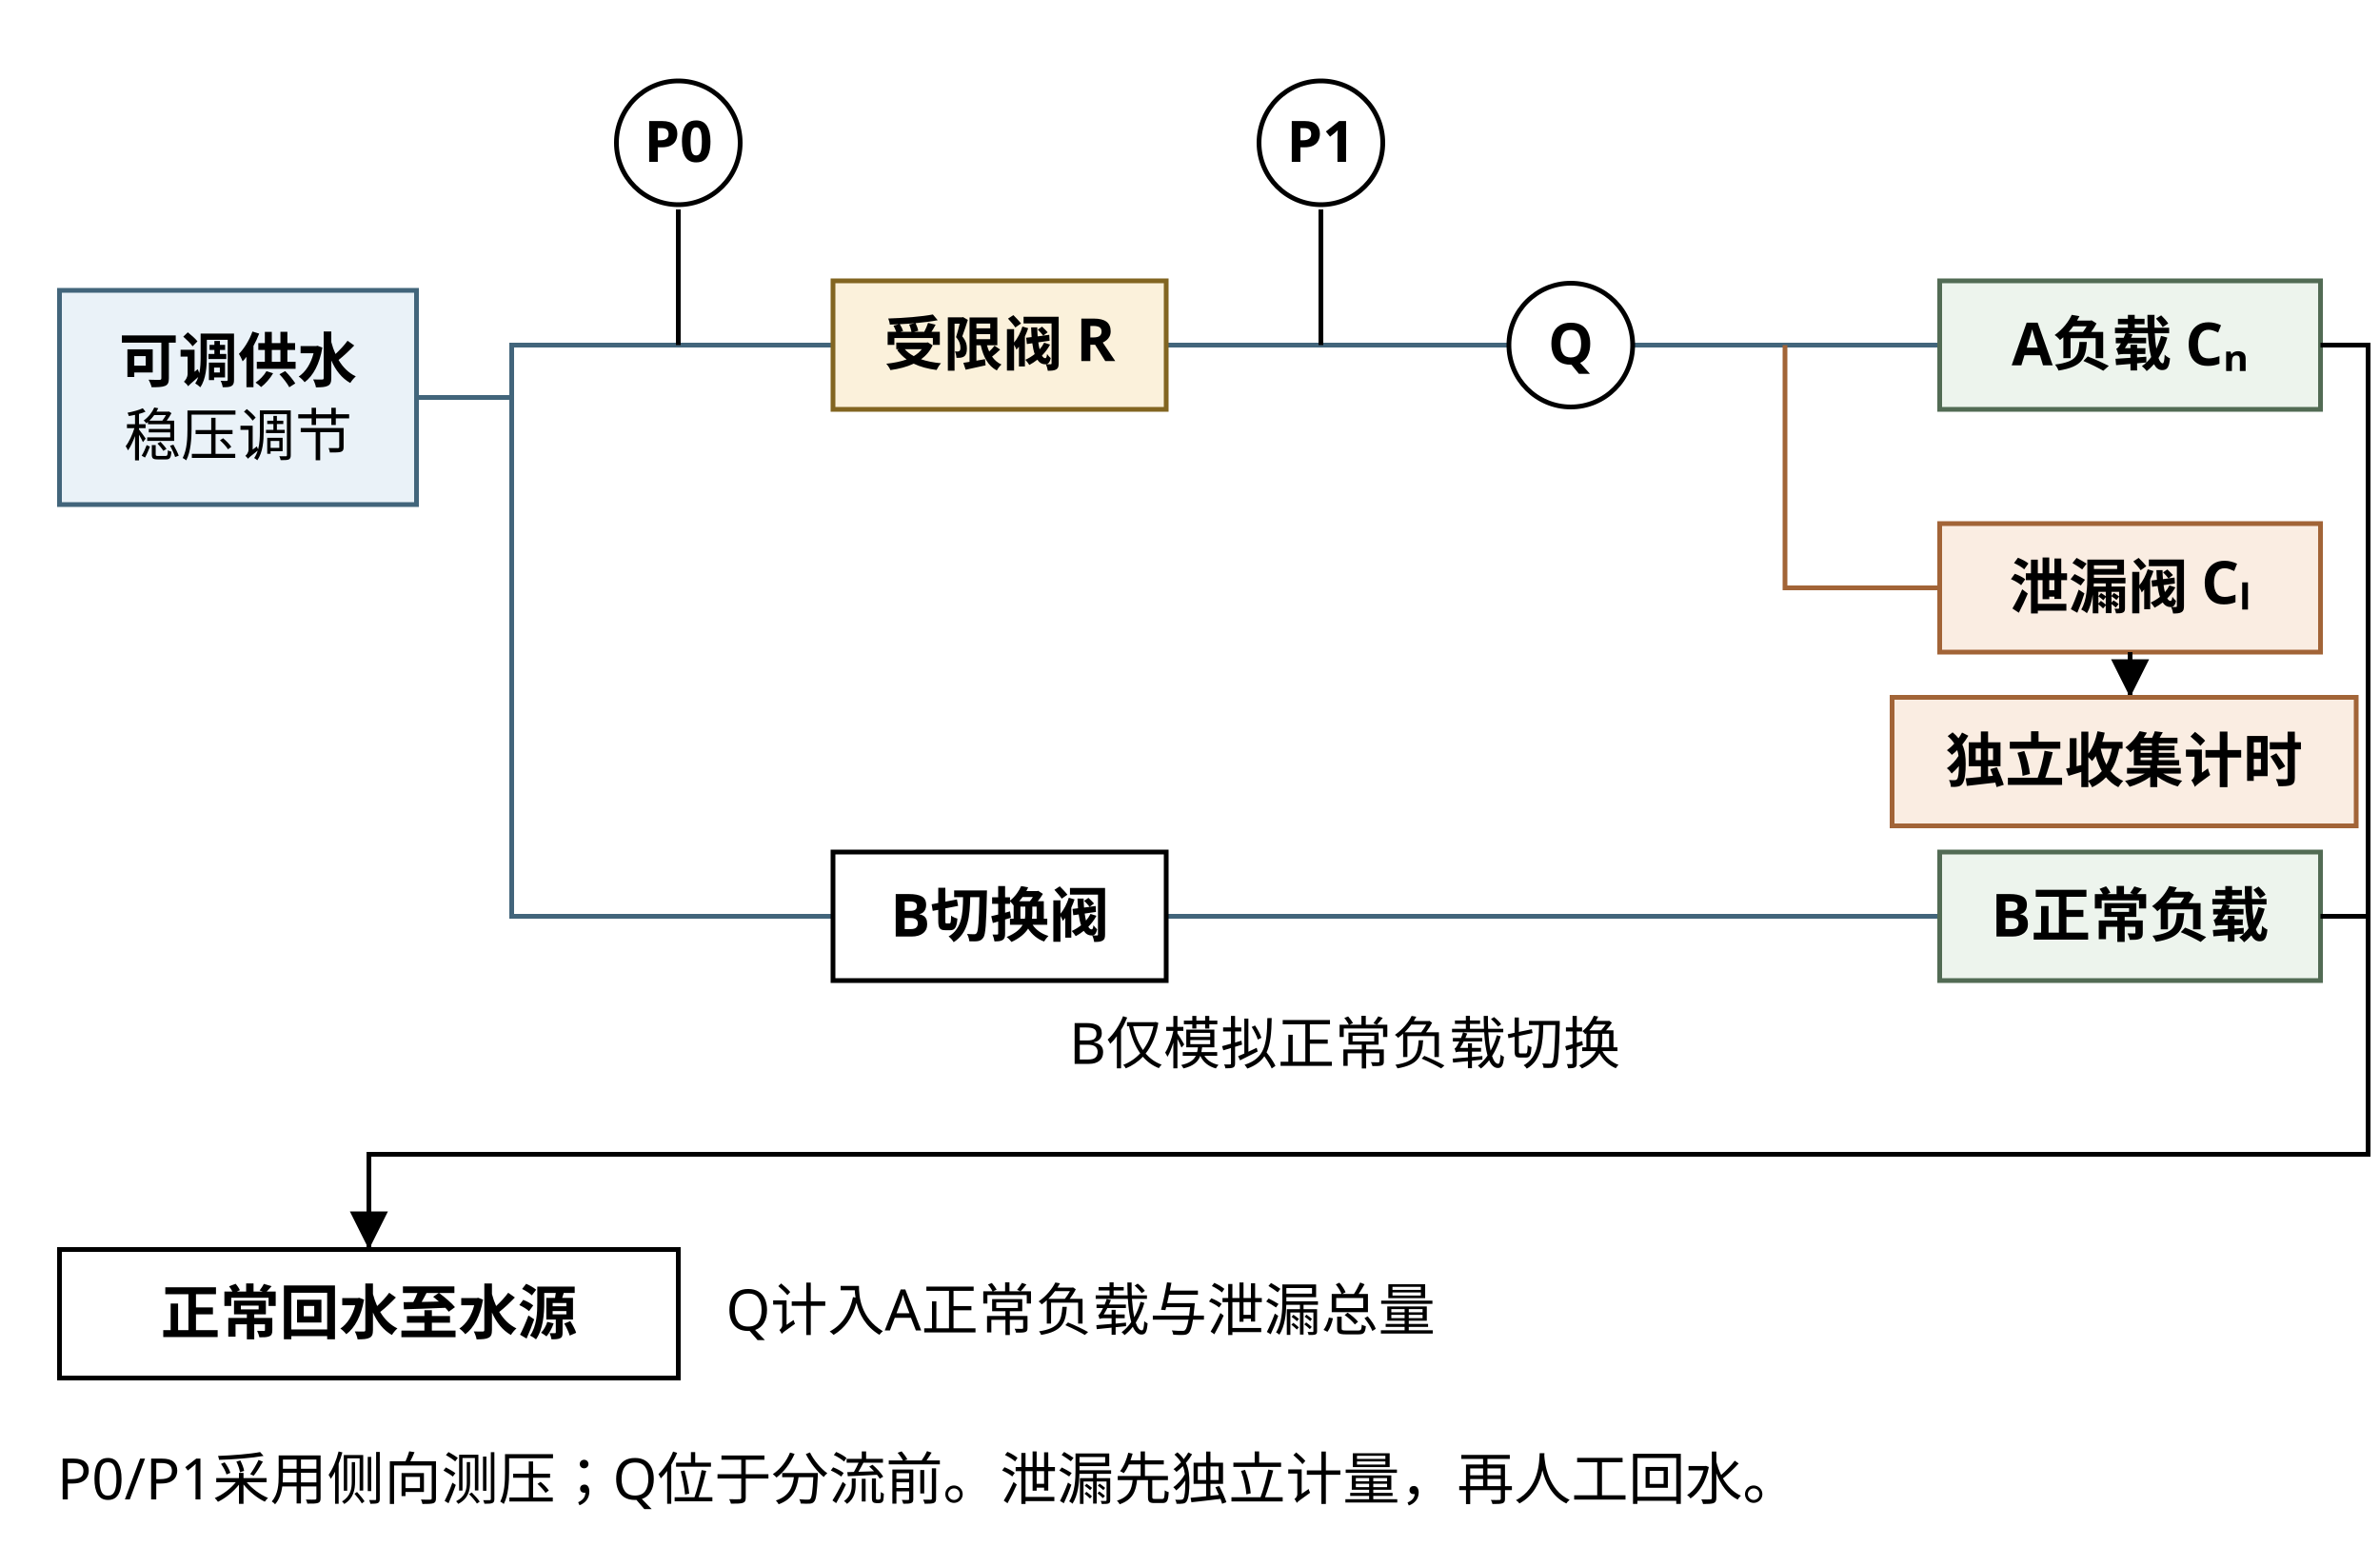
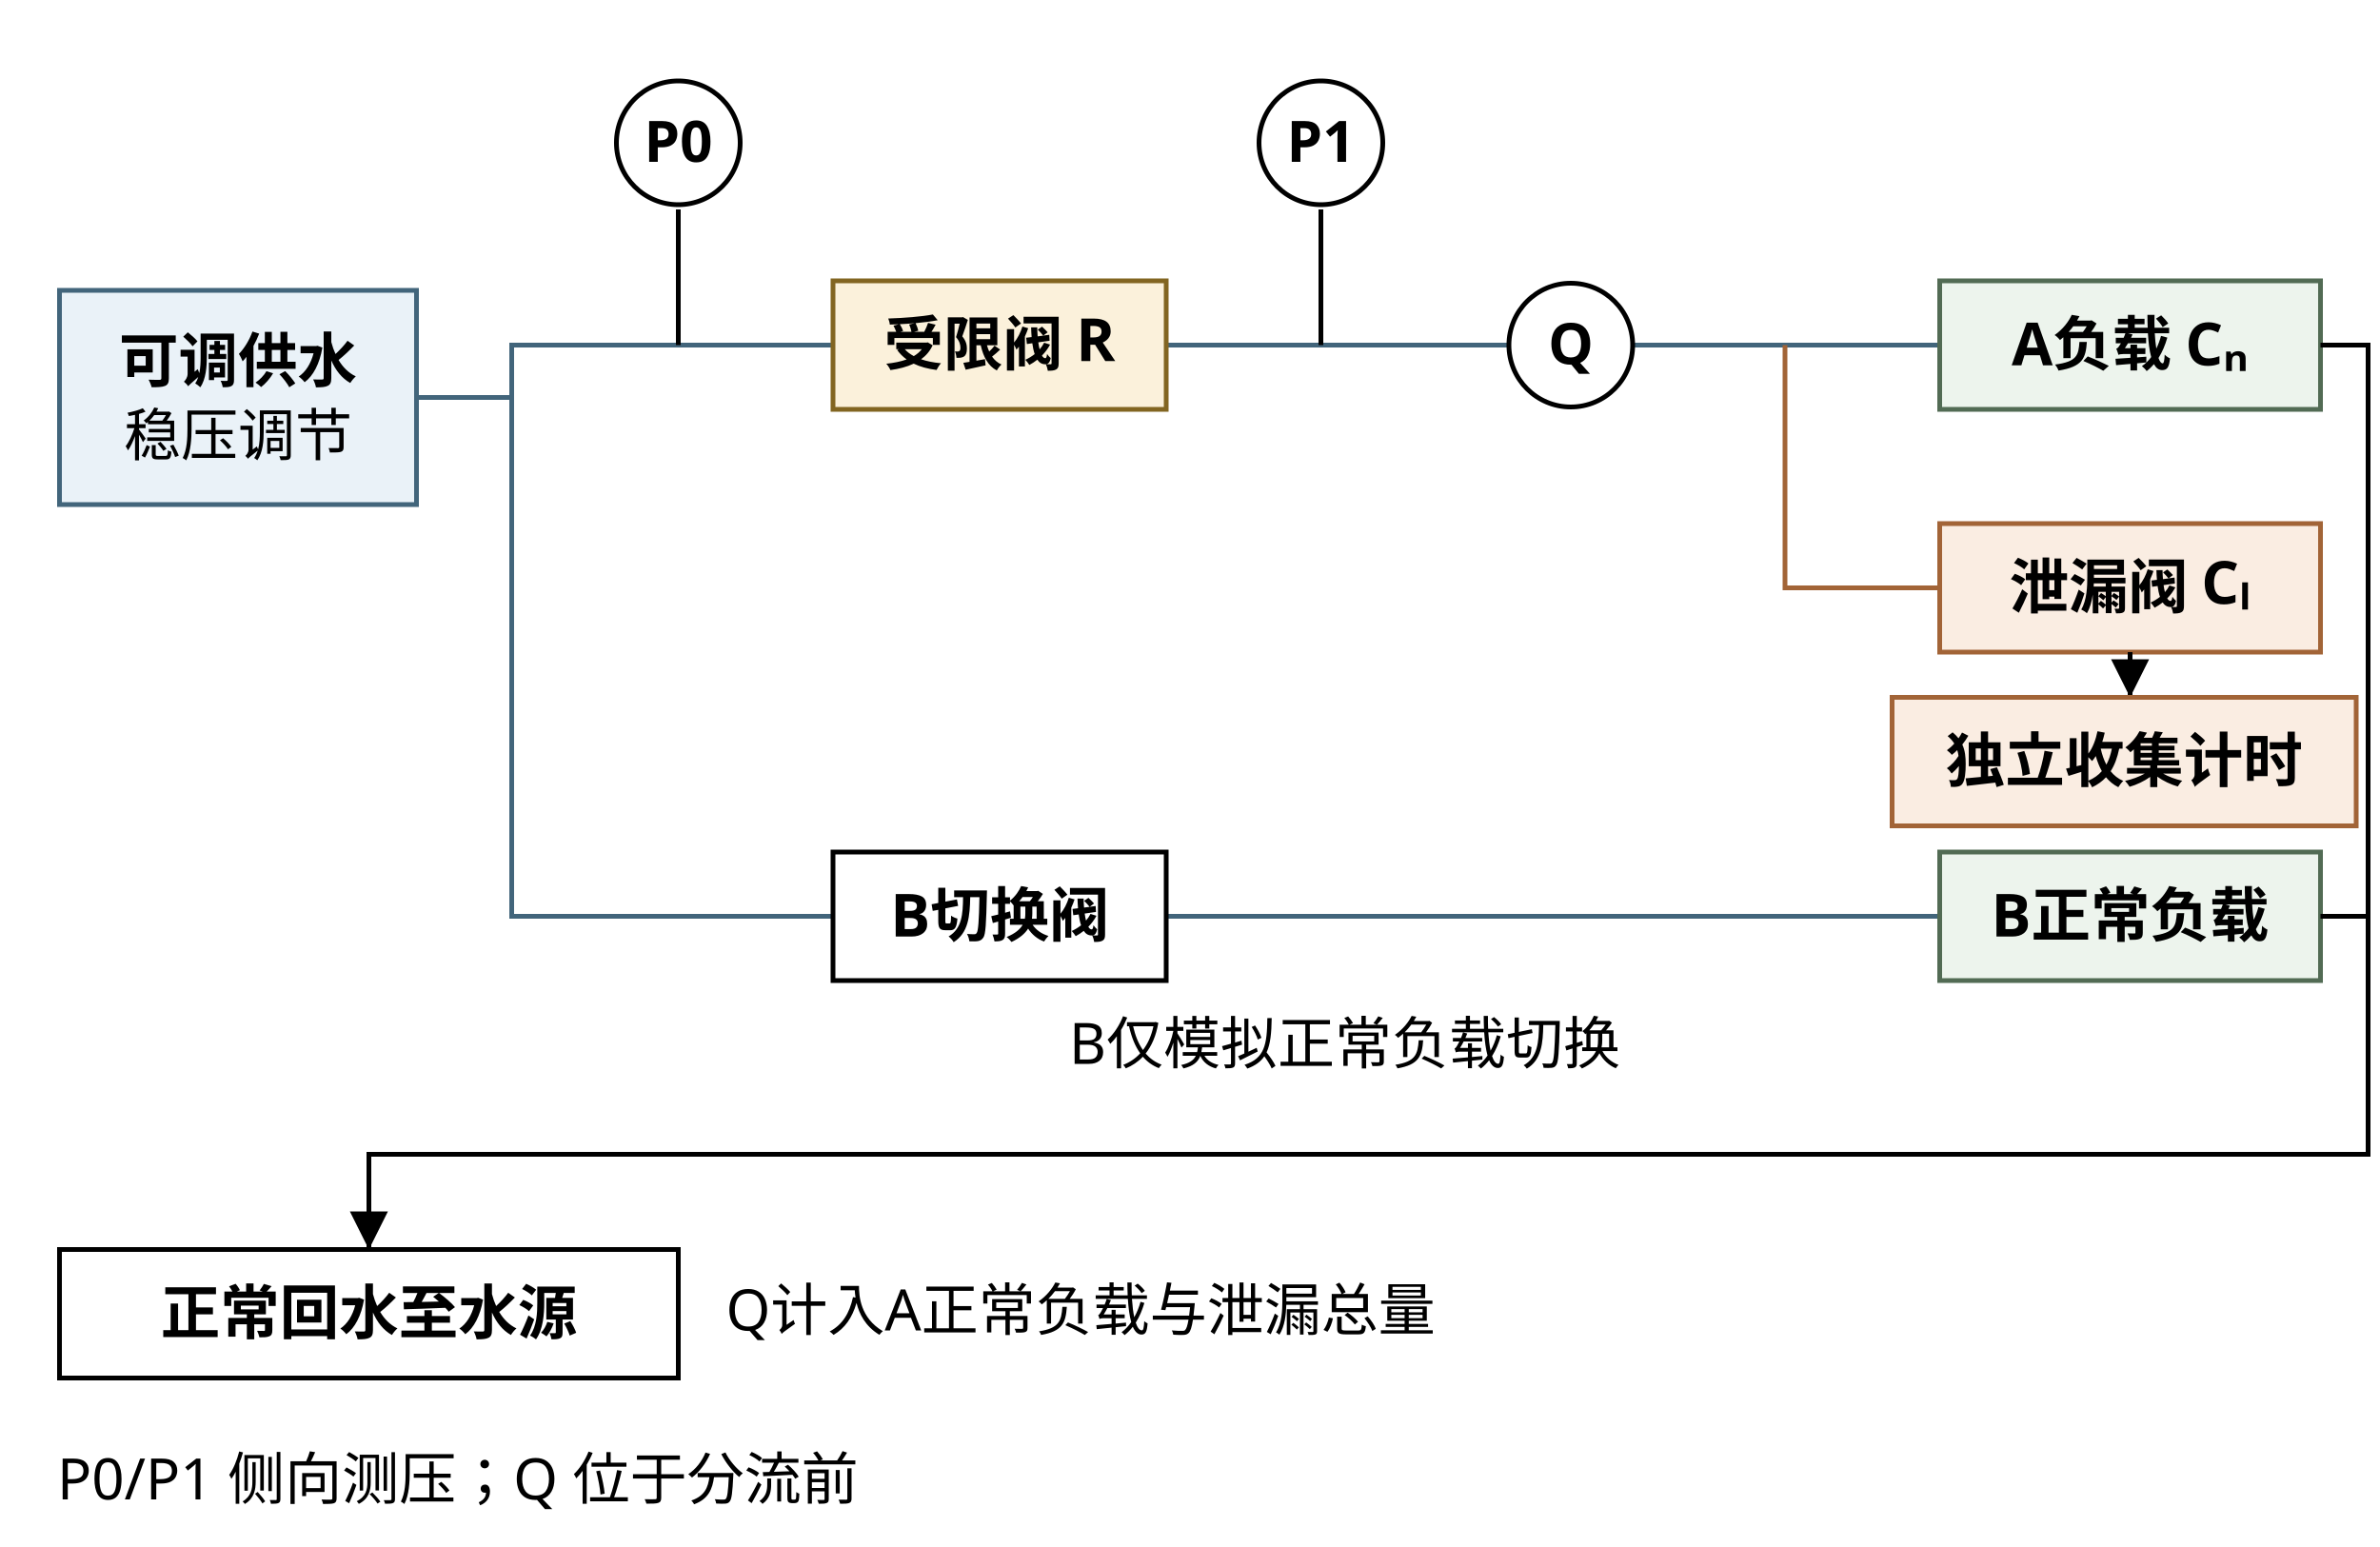
<svg xmlns="http://www.w3.org/2000/svg" width="1000" height="650" viewBox="0 0 1000 650">
  <defs>
    <marker id="arrow" markerWidth="9" markerHeight="9" refX="8" refY="4" orient="auto">
      <path d="M 0 0 L 8 4 L 0 8 Z" fill="black" />
    </marker>
  </defs>
  <rect width="1000" height="650" fill="white" />
  <g font-family="Microsoft YaHei, SimSun, sans-serif" fill="black">
    <g data-kind="box" data-x="25" data-y="122" data-w="150" data-h="90">
      <rect x="25" y="122" width="150" height="90" fill="#eaf2f8" stroke="#42657b" stroke-width="2" />
      <text x="100.0" y="160.5" font-size="25" font-weight="700" text-anchor="middle">可调供水</text>
      <text x="100.0" y="191.5" font-size="24" font-weight="400" text-anchor="middle">稳压调节</text>
    </g>
    <path d="M 175 167 L 215 167 L 215 145 L 875 145" fill="none" stroke="#42657b" stroke-width="2" />
    <path d="M 215 167 L 215 385 L 875 385" fill="none" stroke="#42657b" stroke-width="2" />
    <path d="M 285 145 L 285 88" fill="none" stroke="black" stroke-width="2" />
    <circle cx="285" cy="60" r="26" fill="white" stroke="black" stroke-width="2" />
    <text x="285" y="68" font-size="24" font-weight="700" text-anchor="middle">P0</text>
    <path d="M 555 145 L 555 88" fill="none" stroke="black" stroke-width="2" />
    <circle cx="555" cy="60" r="26" fill="white" stroke="black" stroke-width="2" />
    <text x="555" y="68" font-size="24" font-weight="700" text-anchor="middle">P1</text>
    <g data-kind="box" data-x="350" data-y="118" data-w="140" data-h="54">
      <rect x="350" y="118" width="140" height="54" fill="#fbf1db" stroke="#826521" stroke-width="2" />
      <text x="420.0" y="153.5" font-size="25" font-weight="700" text-anchor="middle">受限阀 R</text>
    </g>
    <circle cx="660" cy="145" r="26" fill="white" stroke="black" stroke-width="2" />
    <text x="660" y="153" font-size="24" font-weight="700" text-anchor="middle">Q</text>
    <g data-kind="box" data-x="815" data-y="118" data-w="160" data-h="54">
      <rect x="815" y="118" width="160" height="54" fill="#edf4ed" stroke="#526b54" stroke-width="2" />
      <text x="895.0" y="153.5" font-size="25" font-weight="700" text-anchor="middle">A负载 Cₙ</text>
    </g>
    <path d="M 750 145 L 750 247 L 815 247" fill="none" stroke="#a26437" stroke-width="2" />
    <g data-kind="box" data-x="815" data-y="220" data-w="160" data-h="54">
      <rect x="815" y="220" width="160" height="54" fill="#faede2" stroke="#a26437" stroke-width="2" />
      <text x="895.0" y="255.5" font-size="25" font-weight="700" text-anchor="middle">泄漏阀 Cₗ</text>
    </g>
    <path d="M 895 274 L 895 293" fill="none" stroke="black" stroke-width="2" marker-end="url(#arrow)" />
    <g data-kind="box" data-x="795" data-y="293" data-w="195" data-h="54">
      <rect x="795" y="293" width="195" height="54" fill="#faede2" stroke="#a26437" stroke-width="2" />
      <text x="892.5" y="328.5" font-size="25" font-weight="700" text-anchor="middle">独立收集计时</text>
    </g>
    <g data-kind="box" data-x="350" data-y="358" data-w="140" data-h="54">
      <rect x="350" y="358" width="140" height="54" fill="white" stroke="black" stroke-width="2" />
      <text x="420.0" y="393.5" font-size="25" font-weight="700" text-anchor="middle">B切换阀</text>
    </g>
    <g data-kind="box" data-x="815" data-y="358" data-w="160" data-h="54">
      <rect x="815" y="358" width="160" height="54" fill="#edf4ed" stroke="#526b54" stroke-width="2" />
      <text x="895.0" y="393.5" font-size="25" font-weight="700" text-anchor="middle">B正常负载</text>
    </g>
    <path d="M 975 145 L 995 145 L 995 485 L 155 485 L 155 525" fill="none" stroke="black" stroke-width="2" marker-end="url(#arrow)" />
    <path d="M 975 385 L 995 385" fill="none" stroke="black" stroke-width="2" />
    <g data-kind="box" data-x="25" data-y="525" data-w="260" data-h="54">
      <rect x="25" y="525" width="260" height="54" fill="white" stroke="black" stroke-width="2" />
      <text x="155.0" y="560.5" font-size="25" font-weight="700" text-anchor="middle">正常回水至水源</text>
    </g>
    <text x="565" y="447" font-size="24" font-weight="400" text-anchor="middle">B仅模拟正常负载切换</text>
    <text x="305" y="559" font-size="24" font-weight="400" text-anchor="start">Q计入A正常负载与泄漏总量</text>
-     <text x="24" y="630" font-size="24" font-weight="400" text-anchor="start">P0/P1采用侧向测压；Q位于分流前。泄漏先独立计量，再人工回水。</text>
+     <text x="24" y="630" font-size="24" font-weight="400" text-anchor="start">P0/P1 侧向测压；Q 位于分流前</text>
  </g>
</svg>
